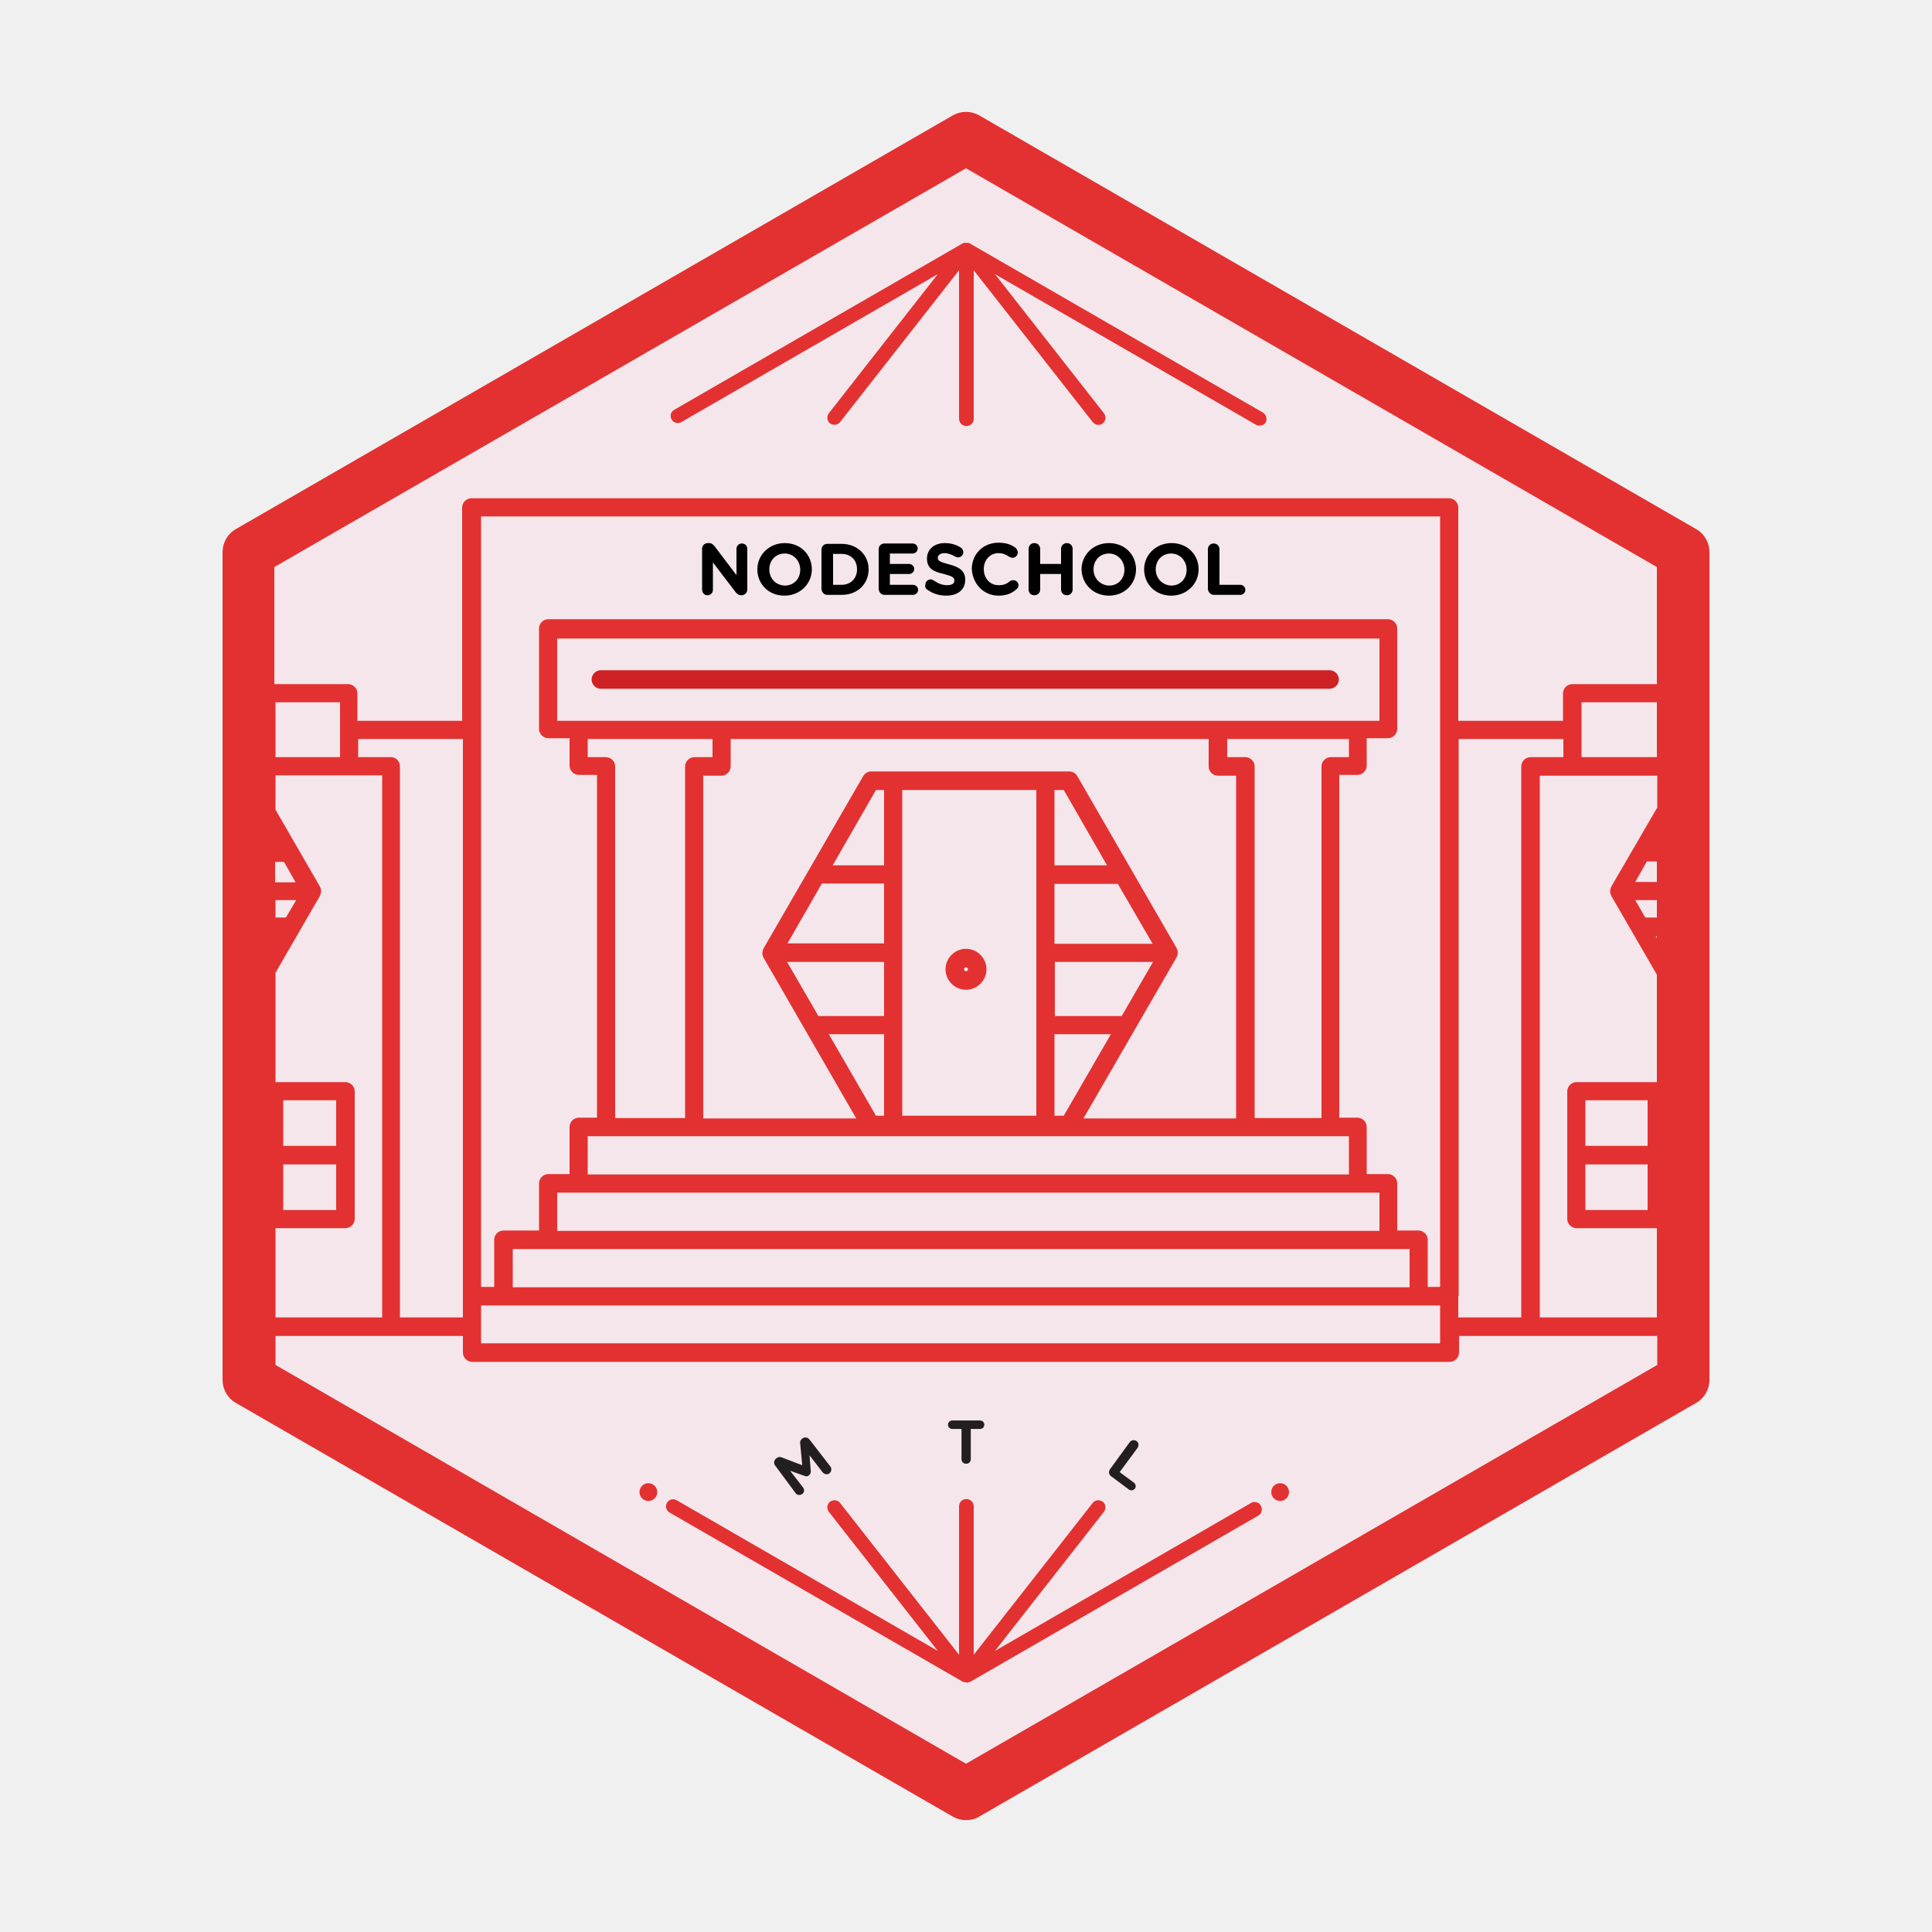
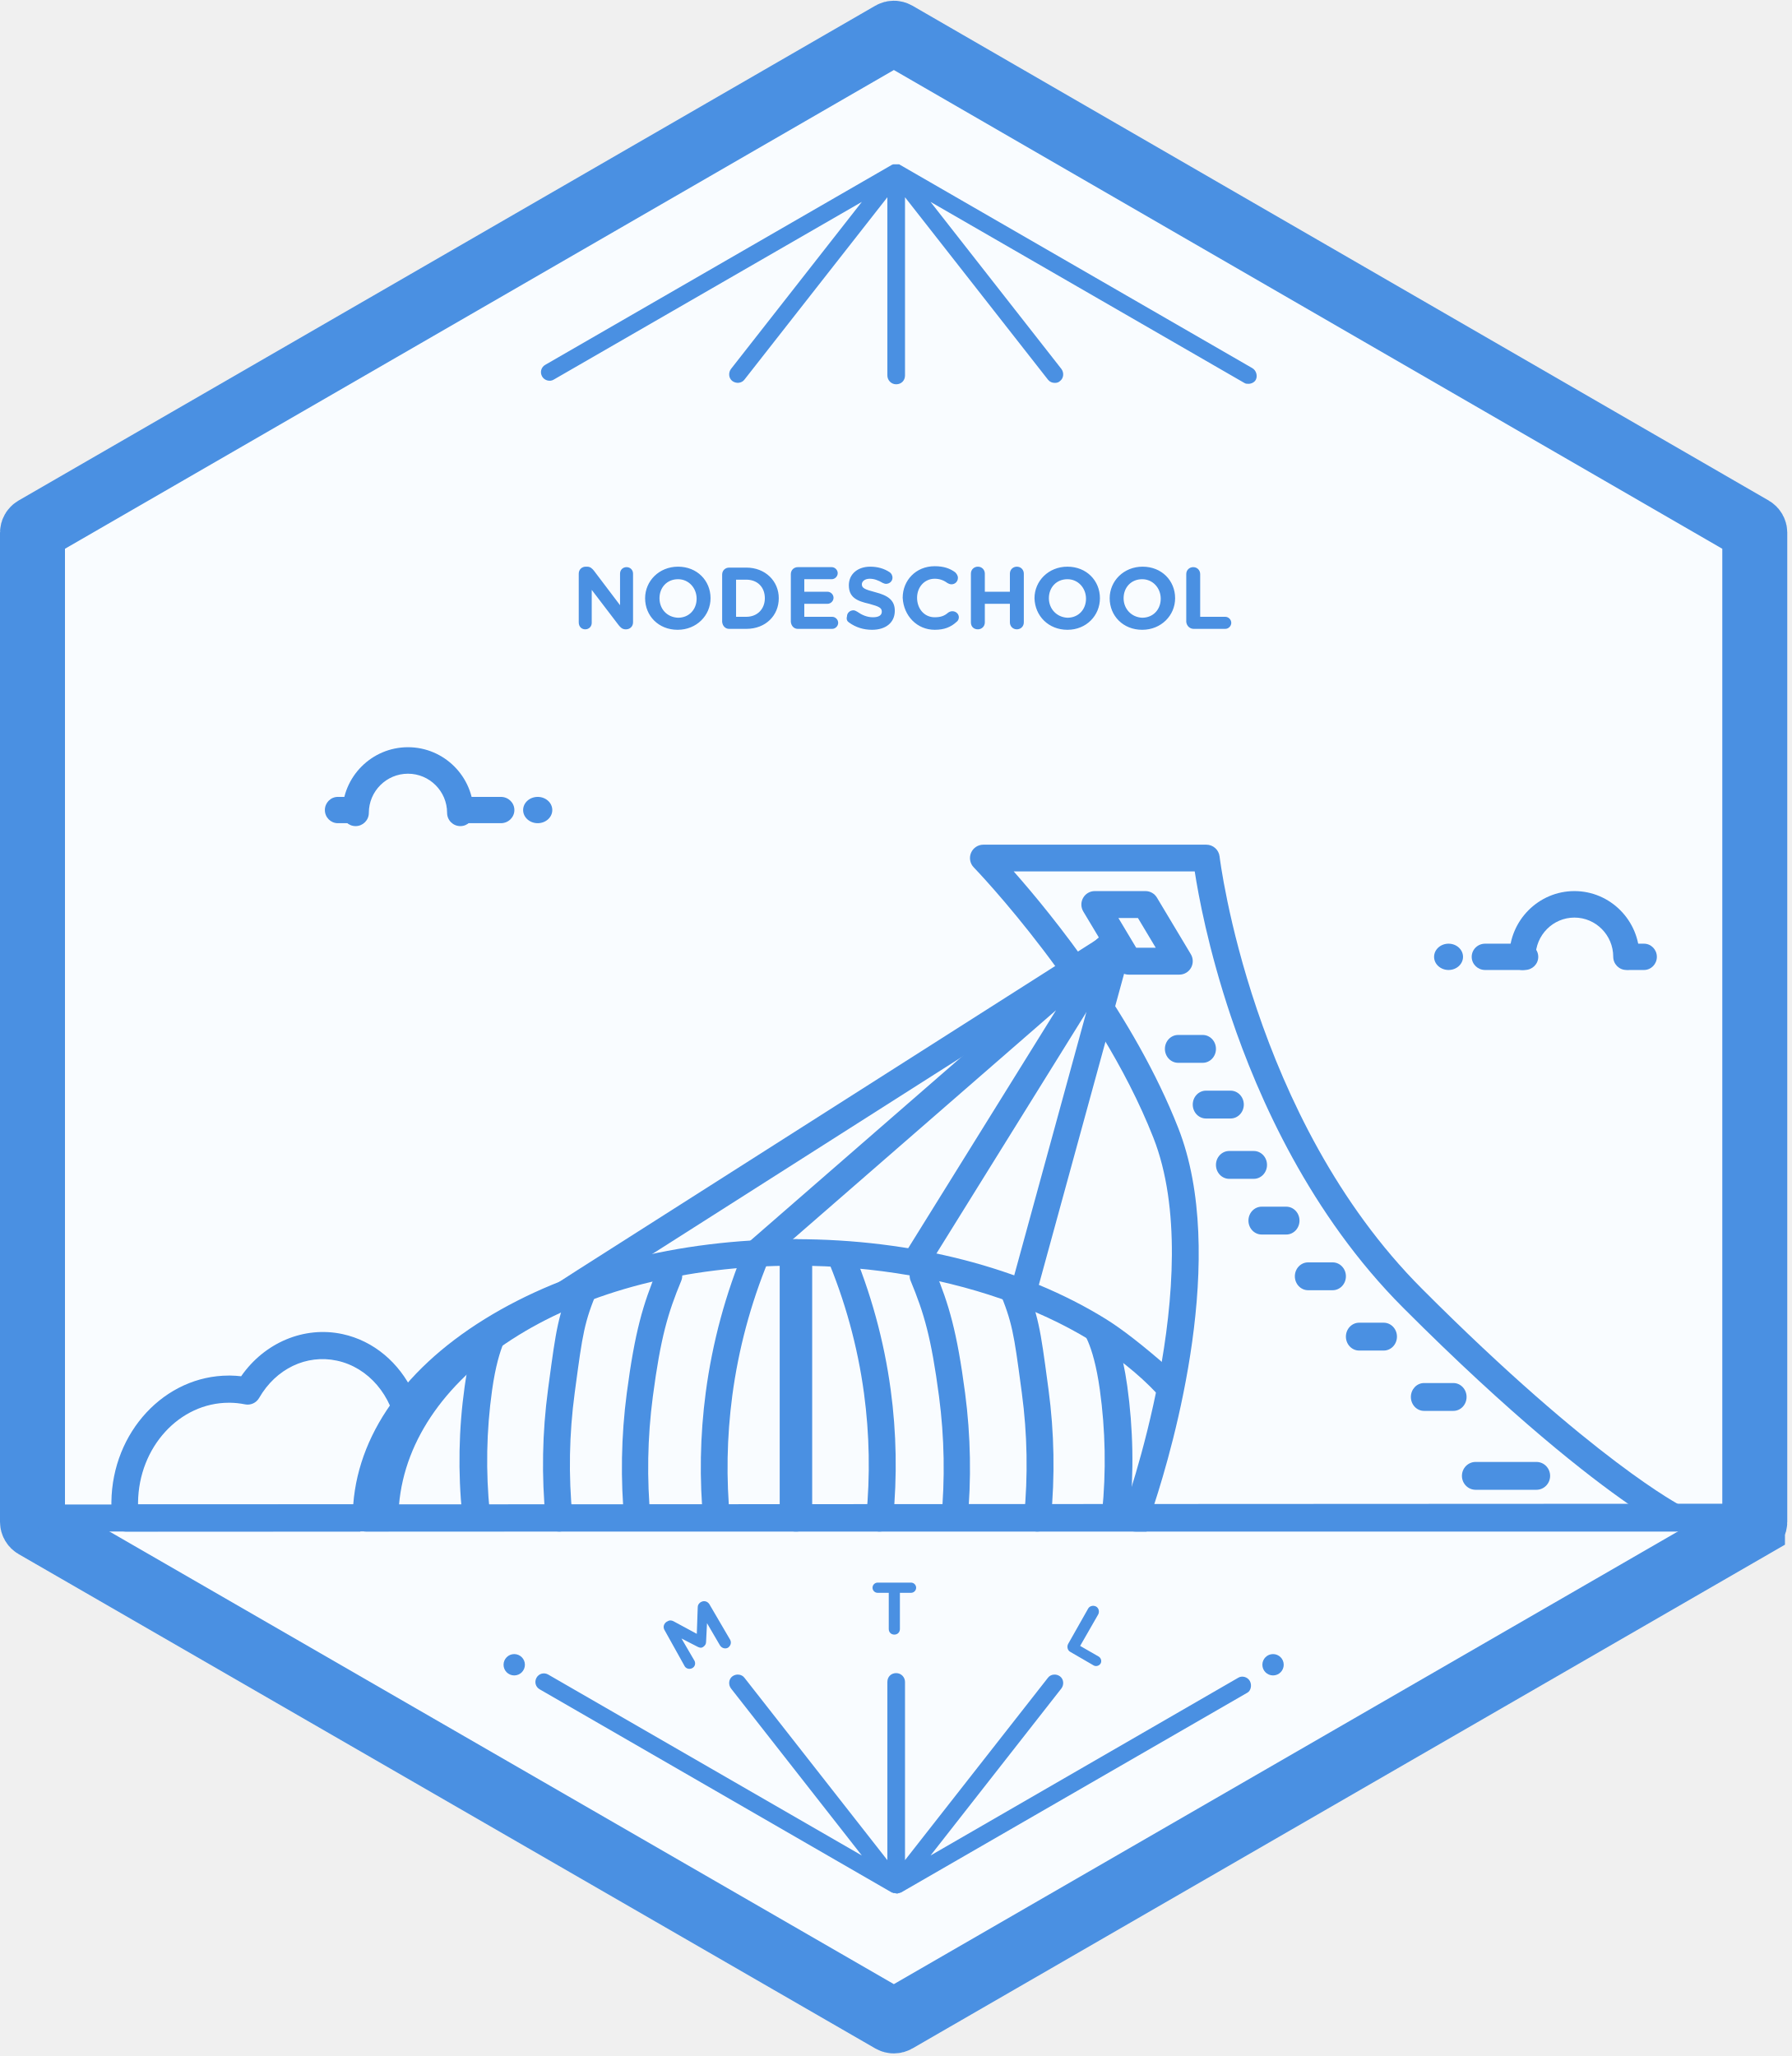
- <svg xmlns="http://www.w3.org/2000/svg" width="500" height="500" viewBox="0 0 500 500" id="svg5843" version="1.1">
-   <defs id="defs5845" />
-   <g id="layer1" transform="translate(0,-552.3622)">
-     <g id="g6441" transform="translate(-4.28572,-4.28576)">
-       <polygon style="fill:#ffcade;fill-opacity:0.272" id="polygon4906" points="890.4,336.9 704.9,444 519.3,336.9 519.3,122.6 704.9,15.4 890.4,122.6 " transform="translate(-450.7143,576.0979)" />
-       <circle id="circle5286" r="0.5" cy="807.498" cx="255.786" style="fill:none" />
-       <g id="g5288" transform="translate(-450.7143,576.0979)">
-         <path style="fill:#e33131;fill-opacity:1" id="path5290" d="m 705,236.7 c 2.9,0 5.3,-2.4 5.3,-5.3 0,-2.9 -2.4,-5.3 -5.3,-5.3 -2.9,0 -5.3,2.4 -5.3,5.3 0,2.9 2.4,5.3 5.3,5.3 z m 0,-5.8 c 0.3,0 0.5,0.2 0.5,0.5 0,0.3 -0.2,0.5 -0.5,0.5 -0.3,0 -0.5,-0.2 -0.5,-0.5 0,-0.3 0.2,-0.5 0.5,-0.5 z" />
-         <path style="fill:#ce2123;fill-opacity:1" id="path5292" d="m 801.5,156.4 c 0,-1.3 -1.1,-2.4 -2.4,-2.4 l -188.6,0 c -1.3,0 -2.4,1.1 -2.4,2.4 0,1.3 1.1,2.4 2.4,2.4 l 188.6,0 c 1.3,0 2.4,-1.1 2.4,-2.4 z" />
-         <path style="fill:#e33131;fill-opacity:1" id="path5294" d="M 781.8,87.3 705.9,43.5 c 0,0 0,0 0,0 -0.1,-0.1 -0.2,-0.1 -0.3,-0.1 0,0 0,0 0,0 0,0 0,0 0,0 0,0 -0.1,0 -0.1,0 0,0 -0.1,0 -0.1,0 -0.1,0 -0.2,0 -0.3,0 0,0 0,0 -0.1,0 0,0 -0.1,0 -0.1,0 -0.1,0 -0.3,0 -0.4,0 0,0 0,0 0,0 0,0 0,0 0,0 0,0 0,0 0,0 -0.1,0 -0.2,0.1 -0.3,0.1 0,0 0,0 0,0 l -74.7,43.1 c -0.9,0.5 -1.2,1.6 -0.7,2.5 0.5,0.9 1.7,1.2 2.5,0.7 l 66.4,-38.3 -28.2,36 c -0.6,0.8 -0.5,2 0.3,2.6 0.8,0.6 2,0.5 2.6,-0.3 l 30.8,-39.3 0,38.4 c 0,1 0.8,1.9 1.9,1.9 1.1,0 1.9,-0.8 1.9,-1.9 l 0,-38.4 30.8,39.3 c 0.4,0.5 0.9,0.7 1.5,0.7 0.4,0 0.8,-0.1 1.1,-0.4 0.8,-0.6 0.9,-1.8 0.3,-2.6 l -28.2,-36 67.6,39 c 0.3,0.2 0.6,0.2 0.9,0.2 0.6,0 1.3,-0.3 1.6,-0.9 0.4,-0.8 0.1,-2 -0.8,-2.5 z" />
-         <path style="fill:#e33131;fill-opacity:1" id="path5296" d="m 781.3,370.2 c -0.5,-0.9 -1.7,-1.2 -2.5,-0.7 l -66.3,38.3 28.2,-36 c 0.6,-0.8 0.5,-2 -0.3,-2.6 -0.8,-0.6 -2,-0.5 -2.6,0.3 l -30.8,39.3 0,-38.4 c 0,-1 -0.8,-1.9 -1.9,-1.9 -1.1,0 -1.9,0.8 -1.9,1.9 l 0,38.4 -30.8,-39.3 c -0.6,-0.8 -1.8,-0.9 -2.6,-0.3 -0.8,0.6 -0.9,1.8 -0.3,2.6 l 28.2,36 -67.6,-39 c -0.9,-0.5 -2,-0.2 -2.5,0.7 -0.5,0.9 -0.2,2 0.7,2.5 l 75.9,43.8 c 0,0 0,0 0.1,0 0.1,0 0.1,0.1 0.2,0.1 0,0 0,0 0.1,0 0,0 0,0 0.1,0 0,0 0.1,0 0.1,0 0.1,0 0.3,0.1 0.4,0.1 l 0,0 0,0 0,0 c 0,0 0,0 0,0 0.2,0 0.3,0 0.4,-0.1 0,0 0.1,0 0.1,0 0,0 0.1,0 0.1,0 0.1,0 0.1,-0.1 0.2,-0.1 0,0 0,0 0.1,0 l 74.7,-43.1 c 0.7,-0.4 1,-1.6 0.5,-2.5 z" />
-         <circle style="fill:#e33131;fill-opacity:1" id="circle5298" r="2.3" cy="366.7" cx="786.3" />
-         <circle style="fill:#e33131;fill-opacity:1" id="circle5300" r="2.3" cy="366.7" cx="622.8" />
-         <path style="fill:#e33131;fill-opacity:1" id="path5308" d="M 894,117.5 708.4,10.4 c -2.1,-1.2 -4.7,-1.2 -6.8,0 L 516,117.5 c -2.1,1.2 -3.4,3.5 -3.4,5.9 l 0,214.3 c 0,2.4 1.3,4.7 3.4,5.9 l 185.6,107.1 c 1.1,0.6 2.2,0.9 3.4,0.9 1.2,0 2.4,-0.3 3.4,-0.9 L 894,343.6 c 2.1,-1.2 3.4,-3.5 3.4,-5.9 l 0,-214.3 c 0,-2.4 -1.3,-4.7 -3.4,-5.9 z m -189,-93.4 178.8,103.2 0,30.3 -21.9,0 c -1.3,0 -2.4,1.1 -2.4,2.4 l 0,7.1 -27.1,0 0,-55.2 c 0,-1.3 -1.1,-2.4 -2.4,-2.4 l -253,0 c -1.3,0 -2.4,1.1 -2.4,2.4 l 0,55.2 -27.1,0 0,-7.1 c 0,-1.3 -1.1,-2.4 -2.4,-2.4 l -19.1,0 0,-30.3 179,-103.2 z m 160.3,257.8 16.1,0 0,11.8 -16.1,0 0,-11.8 z m 0,-4.8 0,-11.8 16.1,0 0,11.8 -16.1,0 z m 18.5,-53.8 -0.3,-0.5 0.3,0 0,0.5 z m -3,-5.3 -2.6,-4.5 5.6,0 0,4.5 -3,0 z m -2.6,-9.2 3,-5.3 2.6,0 0,5.3 -5.6,0 z M 883.8,189.7 872,210 c 0,0 0,0.1 0,0.1 -0.1,0.1 -0.1,0.3 -0.2,0.4 0,0 0,0.1 0,0.1 0,0.2 -0.1,0.4 -0.1,0.6 0,0.2 0,0.4 0.1,0.6 0,0 0,0.1 0,0.1 0,0.1 0.1,0.3 0.2,0.4 0,0 0,0.1 0,0.1 l 11.8,20.4 0,27.8 -20.8,0 c -1.3,0 -2.4,1.1 -2.4,2.4 l 0,16.5 0,16.5 c 0,1.3 1.1,2.4 2.4,2.4 l 20.8,0 0,23.1 -30.3,0 0,-140.2 8.5,0 21.9,0 0,8.4 z m -355.3,13.9 3,5.3 -5.3,0 0,-5.3 2.3,0 z m 3.1,10 -2.6,4.4 -2.7,0 0,-4.5 5.3,0 z m -5.3,9.2 0,0 0,0 0,0 z m 15.7,54.3 -13.7,0 0,-11.8 13.7,0 0,11.8 z m 0,4.8 0,11.8 -13.7,0 0,-11.8 13.7,0 z m -15.7,16.5 18.1,0 c 1.3,0 2.4,-1.1 2.4,-2.4 l 0,-16.5 0,-16.5 c 0,-1.3 -1.1,-2.4 -2.4,-2.4 l -18.1,0 0,-28.3 11.5,-19.9 c 0,0 0,-0.1 0,-0.1 0.1,-0.1 0.1,-0.3 0.2,-0.4 0,0 0,-0.1 0,-0.1 0,-0.2 0.1,-0.4 0.1,-0.6 0,-0.2 0,-0.4 -0.1,-0.6 0,0 0,-0.1 0,-0.1 0,-0.1 -0.1,-0.3 -0.2,-0.4 0,0 0,-0.1 0,-0.1 l -11.5,-19.9 0,-8.9 19.1,0 8.5,0 0,140.3 -27.6,0 0,-23.1 z m 16.7,-129 0,7.1 -16.7,0 0,-14.2 16.7,0 0,7.1 z m 13.2,7.1 -8.5,0 0,-4.7 27.1,0 0,144.2 0,5.5 -16.3,0 0,-142.6 c 0,-1.3 -1,-2.4 -2.3,-2.4 z m 271.5,-7.1 0,144.2 -3.2,0 0,-12.2 c 0,-1.3 -1.1,-2.4 -2.4,-2.4 l -5.5,0 0,-12.2 c 0,-1.3 -1.1,-2.4 -2.4,-2.4 l -5.5,0 0,-12.2 c 0,-1.3 -1.1,-2.4 -2.4,-2.4 l -4.7,0 0,-88.7 4.7,0 c 1.3,0 2.4,-1.1 2.4,-2.4 l 0,-7.1 5.5,0 c 1.3,0 2.4,-1.1 2.4,-2.4 l 0,-26 c 0,-1.3 -1.1,-2.4 -2.4,-2.4 l -217.3,0 c -1.3,0 -2.4,1.1 -2.4,2.4 l 0,26 c 0,1.3 1.1,2.4 2.4,2.4 l 5.5,0 0,7.1 c 0,1.3 1.1,2.4 2.4,2.4 l 4.7,0 0,88.7 -4.7,0 c -1.3,0 -2.4,1.1 -2.4,2.4 l 0,12.2 -5.5,0 c -1.3,0 -2.4,1.1 -2.4,2.4 l 0,12.2 -9.2,0 c -1.3,0 -2.4,1.1 -2.4,2.4 l 0,12.2 -3.4,0 0,-144.2 0,-55.2 248.2,0 0,55.2 z m -215.9,7.1 -4.7,0 0,-4.7 32.3,0 0,4.7 -4.7,0 c -1.3,0 -2.4,1.1 -2.4,2.4 l 0,91 -18.1,0 0,-91 c 0,-1.3 -1.1,-2.4 -2.4,-2.4 z m -12.6,-9.4 0,-21.3 212.8,0 0,21.3 -5.5,0 -36.2,0 -128.5,0 -37,0 -5.6,0 z m 197.8,11.8 0,91 -17.3,0 0,-91 c 0,-1.3 -1.1,-2.4 -2.4,-2.4 l -4.7,0 0,-4.7 31.5,0 0,4.7 -4.7,0 c -1.3,0 -2.4,1.1 -2.4,2.4 z m -69.1,69.3 14.6,0 -12.2,21.1 -2.4,0 0,-21.1 z m 17.4,-4.7 -17.3,0 0,-14 25.4,0 -8.1,14 z m -17.4,-18.7 0,-15.5 16.4,0 9,15.5 -25.4,0 z m 0,-20.3 0,-19.5 2.4,0 11.2,19.5 -13.6,0 z m -4.7,22.7 0,42.1 -34.7,0 0,-23.4 0,-18.7 0,-20.3 0,-21.9 34.7,0 0,42.2 z m -39.4,-22.7 -13.3,0 11.2,-19.5 2.1,0 0,19.5 z m -16.1,4.7 16.1,0 0,15.5 -25,0 8.9,-15.5 z m 16.1,20.3 0,14 -17,0 -8.1,-14 25.1,0 z m 0,18.7 0,21.1 -2.1,0 -12.2,-21.1 14.3,0 z m 75.7,-19.9 c 0,0 0,0 0,0 0.1,-0.2 0.2,-0.3 0.2,-0.5 0,0 0,-0.1 0,-0.1 0,-0.2 0.1,-0.4 0.1,-0.6 0,-0.2 0,-0.4 -0.1,-0.6 0,0 0,-0.1 0,-0.1 0,-0.1 -0.1,-0.3 -0.2,-0.4 0,0 0,-0.1 0,-0.1 l -25.7,-44.5 c -0.4,-0.7 -1.2,-1.2 -2,-1.2 l -6.2,0 -39.4,0 -5.8,0 c -0.8,0 -1.6,0.5 -2,1.2 L 652.6,226 c 0,0 0,0.1 0,0.1 -0.1,0.1 -0.1,0.3 -0.2,0.4 0,0 0,0.1 0,0.1 0,0.2 -0.1,0.4 -0.1,0.6 0,0.2 0,0.4 0.1,0.6 0,0 0,0.1 0,0.1 0,0.1 0.1,0.3 0.2,0.4 0,0 0,0.1 0,0.1 l 24,41.6 -39.6,0 0,-88.7 4.7,0 c 1.3,0 2.4,-1.1 2.4,-2.4 l 0,-7.1 123.7,0 0,7.1 c 0,1.3 1.1,2.4 2.4,2.4 l 4.7,0 0,88.7 -39.5,0 24.1,-41.7 z m 39.9,46.3 4.7,0 0,9.9 -197,0 0,-9.9 4.7,0 187.6,0 z m 7.1,14.6 5.5,0 0,9.9 -212.8,0 0,-9.9 5.5,0 201.8,0 z m 7.8,14.6 5.5,0 0,9.9 -232.1,0 0,-9.9 9.2,0 217.4,0 z m -234.8,20.1 0,-5.5 5.8,0 236.9,0 5.5,0 0,5.5 0,4.3 -248.2,0 0,-4.3 z m 253,-7.9 0,-144.2 27.1,0 0,4.7 -8.5,0 c -1.3,0 -2.4,1.1 -2.4,2.4 l 0,142.6 -16.3,0 0,-5.5 z m 31.8,-139.5 0,-7.1 0,-7.1 19.5,0 0,14.2 -19.5,0 z M 705,437 526.3,333.8 l 0,-7.5 29.9,0 0,0 18.6,0 0,4.3 c 0,1.3 1.1,2.4 2.4,2.4 l 253,0 c 1.3,0 2.4,-1.1 2.4,-2.4 l 0,-4.3 18.6,0 0,0 32.7,0 0,7.5 L 705,437 Z" />
-         <path style="fill:#000000;fill-opacity:1" id="path5310" d="m 638.1,134.6 c 0.8,0 1.4,-0.6 1.4,-1.4 l 0,-7.1 5.8,7.6 c 0.4,0.5 0.8,0.9 1.5,0.9 l 0.1,0 c 0.8,0 1.5,-0.6 1.5,-1.5 l 0,-10.5 c 0,-0.8 -0.6,-1.4 -1.4,-1.4 -0.8,0 -1.4,0.6 -1.4,1.4 l 0,6.8 -5.6,-7.4 c -0.4,-0.5 -0.8,-0.9 -1.5,-0.9 l -0.3,0 c -0.8,0 -1.5,0.6 -1.5,1.5 l 0,10.5 c 0,0.9 0.6,1.5 1.4,1.5 z" />
-         <path style="fill:#000000;fill-opacity:1" id="path5312" d="m 658,134.7 c 4.1,0 7.1,-3.1 7.1,-6.8 l 0,0 c 0,-3.8 -2.9,-6.8 -7,-6.8 -4.1,0 -7.1,3.1 -7.1,6.8 l 0,0 c 0,3.8 2.9,6.8 7,6.8 z m -3.9,-6.8 c 0,-2.3 1.6,-4.1 4,-4.1 2.3,0 4,1.9 4,4.2 l 0,0 c 0,2.3 -1.6,4.1 -4,4.1 -2.4,-0.1 -4,-1.9 -4,-4.2 l 0,0 z" />
-         <path style="fill:#000000;fill-opacity:1" id="path5314" d="m 669.1,134.5 3.7,0 c 4.2,0 7,-2.9 7,-6.6 l 0,0 c 0,-3.7 -2.9,-6.6 -7,-6.6 l -3.7,0 c -0.8,0 -1.5,0.6 -1.5,1.5 l 0,10.2 c 0.1,0.9 0.7,1.5 1.5,1.5 z m 1.5,-10.6 2.2,0 c 2.4,0 4,1.6 4,4 l 0,0 c 0,2.3 -1.6,4 -4,4 l -2.2,0 0,-8 z" />
-         <path style="fill:#000000;fill-opacity:1" id="path5316" d="m 683.9,134.5 7.4,0 c 0.7,0 1.3,-0.6 1.3,-1.3 0,-0.7 -0.6,-1.3 -1.3,-1.3 l -6,0 0,-2.8 5,0 c 0.7,0 1.3,-0.6 1.3,-1.3 0,-0.7 -0.6,-1.3 -1.3,-1.3 l -5,0 0,-2.7 5.9,0 c 0.7,0 1.3,-0.6 1.3,-1.3 0,-0.7 -0.6,-1.3 -1.3,-1.3 l -7.3,0 c -0.8,0 -1.5,0.6 -1.5,1.5 l 0,10.3 c 0.1,0.9 0.7,1.5 1.5,1.5 z" />
-         <path style="fill:#000000;fill-opacity:1" id="path5318" d="m 694.9,133.1 c 1.5,1.1 3.2,1.6 5,1.6 2.9,0 4.9,-1.5 4.9,-4.1 l 0,0 c 0,-2.3 -1.5,-3.3 -4.2,-4 -2.3,-0.6 -2.9,-0.9 -2.9,-1.7 l 0,0 c 0,-0.6 0.6,-1.2 1.7,-1.2 0.9,0 1.8,0.3 2.8,0.9 0.2,0.1 0.5,0.2 0.7,0.2 0.8,0 1.4,-0.6 1.4,-1.3 0,-0.6 -0.3,-1 -0.6,-1.2 -1.2,-0.8 -2.6,-1.2 -4.2,-1.2 -2.7,0 -4.6,1.6 -4.6,4 l 0,0 c 0,2.6 1.7,3.4 4.4,4 2.2,0.6 2.7,0.9 2.7,1.7 l 0,0 c 0,0.8 -0.7,1.2 -1.9,1.2 -1.3,0 -2.4,-0.5 -3.4,-1.2 -0.2,-0.1 -0.5,-0.3 -0.8,-0.3 -0.8,0 -1.4,0.6 -1.4,1.3 -0.2,0.7 0.1,1.1 0.4,1.3 z" />
-         <path style="fill:#000000;fill-opacity:1" id="path5320" d="m 713.4,134.7 c 2.1,0 3.5,-0.6 4.7,-1.7 0.3,-0.2 0.5,-0.6 0.5,-1 0,-0.7 -0.6,-1.3 -1.4,-1.3 -0.3,0 -0.6,0.1 -0.9,0.3 -0.8,0.7 -1.6,1 -2.9,1 -2.3,0 -3.8,-1.9 -3.8,-4.2 l 0,0 c 0,-2.3 1.6,-4.1 3.8,-4.1 1,0 1.9,0.3 2.7,0.9 0.2,0.1 0.5,0.3 0.9,0.3 0.8,0 1.4,-0.6 1.4,-1.4 0,-0.5 -0.3,-0.9 -0.6,-1.2 -1.1,-0.8 -2.4,-1.3 -4.4,-1.3 -4.1,0 -6.9,3.1 -6.9,6.8 l 0,0 c 0.2,3.9 3.1,6.9 6.9,6.9 z" />
-         <path style="fill:#000000;fill-opacity:1" id="path5322" d="m 722.7,134.6 c 0.8,0 1.5,-0.6 1.5,-1.5 l 0,-4 5.4,0 0,4 c 0,0.8 0.6,1.5 1.5,1.5 0.8,0 1.5,-0.6 1.5,-1.5 l 0,-10.5 c 0,-0.8 -0.6,-1.5 -1.5,-1.5 -0.8,0 -1.5,0.6 -1.5,1.5 l 0,3.9 -5.4,0 0,-3.9 c 0,-0.8 -0.6,-1.5 -1.5,-1.5 -0.8,0 -1.5,0.6 -1.5,1.5 l 0,10.5 c 0,0.9 0.6,1.5 1.5,1.5 z" />
-         <path style="fill:#000000;fill-opacity:1" id="path5324" d="m 742,134.7 c 4.1,0 7,-3.1 7,-6.8 l 0,0 c 0,-3.8 -2.9,-6.8 -7,-6.8 -4.1,0 -7.1,3.1 -7.1,6.8 l 0,0 c 0.1,3.8 3,6.8 7.1,6.8 z m -4,-6.8 c 0,-2.3 1.6,-4.1 4,-4.1 2.3,0 4,1.9 4,4.2 l 0,0 c 0,2.3 -1.6,4.1 -4,4.1 -2.3,-0.1 -4,-1.9 -4,-4.2 l 0,0 z" />
-         <path style="fill:#000000;fill-opacity:1" id="path5326" d="m 758.1,134.7 c 4.1,0 7.1,-3.1 7.1,-6.8 l 0,0 c 0,-3.8 -2.9,-6.8 -7,-6.8 -4.1,0 -7.1,3.1 -7.1,6.8 l 0,0 c 0,3.8 2.9,6.8 7,6.8 z m -4,-6.8 c 0,-2.3 1.6,-4.1 4,-4.1 2.3,0 4,1.9 4,4.2 l 0,0 c 0,2.3 -1.6,4.1 -4,4.1 -2.3,-0.1 -4,-1.9 -4,-4.2 l 0,0 z" />
-         <path style="fill:#000000;fill-opacity:1" id="path5328" d="m 769.2,134.5 6.8,0 c 0.7,0 1.3,-0.6 1.3,-1.3 0,-0.7 -0.6,-1.3 -1.3,-1.3 l -5.4,0 0,-9.2 c 0,-0.8 -0.6,-1.5 -1.5,-1.5 -0.8,0 -1.5,0.6 -1.5,1.5 l 0,10.3 c 0.1,0.9 0.8,1.5 1.6,1.5 z" />
-       </g>
-       <path id="path5074-2" d="m 253.125,926.466 -2.4,0 c -0.6,0 -1.1,-0.5 -1.1,-1.1 0,-0.6 0.5,-1.1 1.1,-1.1 l 7.2,0 c 0.6,0 1.1,0.5 1.1,1.1 0,0.6 -0.5,1.1 -1.1,1.1 l -2.4,0 0,7.8 c 0,0.7 -0.5,1.2 -1.2,1.2 -0.7,0 -1.2,-0.5 -1.2,-1.2 l 0,-7.8 z" style="fill:#231f20" />
-       <path id="path5184-1" d="m 296.659,929.881 c 0.367,-0.562 1.184,-0.669 1.746,-0.302 0.562,0.367 0.669,1.184 0.302,1.746 l -4.653,6.308 3.71,2.743 c 0.462,0.355 0.581,1.074 0.226,1.536 -0.355,0.462 -1.074,0.581 -1.536,0.226 l -4.635,-3.454 c -0.562,-0.367 -0.669,-1.184 -0.302,-1.746 l 5.142,-7.057 z" style="fill:#231f20" />
-       <path id="path4932-5" d="m 204.851,935.867 c -0.375,-0.556 -0.267,-1.276 0.276,-1.75 l 0.185,-0.125 c 0.457,-0.362 0.867,-0.315 1.289,-0.168 l 5.307,2.031 -0.539,-5.678 c -0.065,-0.496 0.095,-0.819 0.453,-1.168 l 0.185,-0.125 c 0.556,-0.375 1.276,-0.267 1.75,0.276 l 5.458,7.053 c 0.375,0.556 0.267,1.276 -0.276,1.75 -0.556,0.375 -1.276,0.267 -1.75,-0.276 l -3.397,-4.398 0.319,3.992 c 0.065,0.496 -0.095,0.819 -0.453,1.168 -0.358,0.349 -0.767,0.302 -1.19,0.155 l -3.703,-1.332 3.397,4.398 c 0.375,0.556 0.267,1.276 -0.289,1.651 -0.556,0.375 -1.276,0.267 -1.638,-0.19 l -5.385,-7.265 z" style="fill:#231f20" />
+ <svg xmlns="http://www.w3.org/2000/svg" xmlns:xlink="http://www.w3.org/1999/xlink" width="386" height="443" viewBox="0 0 386 443">
+   <defs>
+     <path d="M370.6 321.79L186.1 428.31c-.31.18-.69.18-1 .002L.5 321.79c-.31-.18-.5-.51-.5-.868V107.777c0-.357.19-.687.5-.866L185.1.29c.31-.18.69-.18 1 0l184.5 106.62c.31.18.5.51.5.867v213.146c0 .357-.19.687-.5.866z" id="a" />
+   </defs>
+   <g transform="translate(7 7)" fill="none" fill-rule="evenodd">
+     <mask id="b" fill="#fff">
+       <use xlink:href="#a" />
+     </mask>
+     <use stroke="#4A90E2" stroke-width="14" fill="#F9FCFF" fill-rule="nonzero" xlink:href="#a" />
+     <g mask="url(#b)">
+       <path d="M22.745 317.145H70.64c3.264 0 8.156-14.042 7.868-16.09-1.026-7.274-6.03-13.396-12.906-14.878-6.567-1.415-13.146 1.734-16.76 8.023-.617 1.073-1.832 1.633-3.03 1.393-1.092-.218-2.188-.336-3.257-.35h-.227c-10.674 0-19.437 9.574-19.582 21.458-.002.15-.002.297 0 .445zM70.64 323H20.05c-1.458 0-2.685-1.114-2.853-2.592-.144-1.276-.21-2.548-.195-3.78.185-15.087 11.517-27.24 25.325-27.24h.3c.77.012 1.552.06 2.333.152 5.025-7.247 13.564-10.873 21.83-9.09 6.8 1.464 12.25 6.24 15.21 12.483-3.395 4.435-10.652 24.78-11.36 30.067z" fill="#4A90E2" />
+       <path d="M1.822 323c-.454 0-.822-1.304-.822-2.91 0-1.61.368-2.913.822-2.914L372.178 317c.455 0 .822 1.304.822 2.91 0 1.61-.367 2.913-.822 2.914L1.822 323M112 167.537c0 1.565-1.406 2.833-3.14 2.833-1.736 0-3.142-1.268-3.142-2.833 0-1.565 1.406-2.833 3.14-2.833 1.736 0 3.142 1.268 3.142 2.833M92.187 171c-1.575 0-2.852-1.278-2.852-2.854 0-4.653-3.782-8.438-8.43-8.438-4.65 0-8.432 3.785-8.432 8.438 0 1.576-1.277 2.854-2.852 2.854-1.574 0-2.85-1.278-2.85-2.854 0-7.8 6.34-14.146 14.134-14.146 7.793 0 14.134 6.346 14.134 14.146 0 1.576-1.276 2.854-2.85 2.854" fill="#4A90E2" />
+       <path d="M100.925 170.37h-8.632c-1.606 0-2.908-1.268-2.908-2.833 0-1.565 1.302-2.833 2.908-2.833h8.632c1.607 0 2.908 1.268 2.908 2.833 0 1.565-1.3 2.833-2.908 2.833M69 170.37h-3.204c-1.544 0-2.796-1.268-2.796-2.833 0-1.565 1.252-2.833 2.796-2.833H69c1.543 0 2.795 1.268 2.795 2.833 0 1.565-1.252 2.833-2.796 2.833M302 199.167c0 1.565 1.396 2.833 3.117 2.833 1.72 0 3.117-1.268 3.117-2.833 0-1.565-1.396-2.834-3.117-2.834-1.72 0-3.117 1.27-3.117 2.834M343.43 202c-1.56 0-2.83-1.278-2.83-2.854 0-4.653-3.753-8.438-8.364-8.438-4.615 0-8.368 3.785-8.368 8.438 0 1.576-1.265 2.854-2.83 2.854-1.565 0-2.83-1.278-2.83-2.854 0-7.8 6.292-14.146 14.028-14.146 7.73 0 14.024 6.346 14.024 14.146 0 1.576-1.265 2.854-2.83 2.854" fill="#4A90E2" />
+       <path d="M321.555 202h-8.564c-1.596 0-2.886-1.27-2.886-2.833 0-1.565 1.29-2.834 2.887-2.834h8.565c1.596 0 2.887 1.27 2.887 2.834s-1.29 2.833-2.887 2.833M347.226 202h-3.18c-1.528 0-2.773-1.27-2.773-2.833 0-1.565 1.245-2.834 2.774-2.834h3.18c1.533 0 2.773 1.27 2.773 2.834S348.76 202 347.226 202M237 194l-118 76 118-76M111.738 270.33l5.588-3.602 116.41-74.098c.62-.393 3.527 4.54 2.82 4.99-25.81 16.43-64.526 41.073-116.147 73.93-.478.305-1.012.45-1.54.45-.63 0-3.008-.556-7.132-1.67z" fill="#4A90E2" />
+       <path d="M78.97 317.29h158.853c2.777-10.672 4.755-18.137 5.935-22.393-15.01-17.337-44.967-29.187-79.396-29.187-47.848 0-82.938 22.887-85.392 51.58zM240.046 323H71.863c-1.58 0-2.863-1.278-2.863-2.854 0-16.327 10.102-31.575 28.445-42.936 17.918-11.098 41.683-17.21 66.917-17.21s49 6.112 66.917 17.21c3.51 2.175 8.085 5.736 13.72 10.684L240.046 323z" fill="#4A90E2" />
+       <path d="M252.97 177s6.542 56.8 44.337 94.667C335.102 309.533 354 319 354 319H237.707s18.898-51.475 6.542-82.902C231.892 204.672 205 177 205 177h47.97" />
+       <path d="M241.666 317.238H344.12c-9.1-6.3-25.326-18.96-48.816-42.494-19.95-19.99-31.184-45.16-37.094-62.755-4.892-14.563-7.023-26.267-7.785-31.228H211.42c8.287 9.387 25.932 31.066 35.445 55.26 10.78 27.416-1.016 68.435-5.2 81.216zM354.124 323H237.638c-.94 0-1.82-.46-2.36-1.232-.536-.772-.664-1.76-.34-2.643.186-.505 18.404-50.908 6.576-80.99-12.025-30.587-38.433-57.97-38.7-58.244-.805-.83-1.037-2.062-.588-3.13.45-1.066 1.494-1.76 2.65-1.76h48.05c1.46 0 2.688 1.097 2.857 2.55.065.56 6.907 56.37 43.587 93.12 37.1 37.17 55.855 46.78 56.04 46.872 1.193.598 1.82 1.94 1.513 3.24-.307 1.3-1.465 2.218-2.8 2.218zM323 311h-12 12" fill="#4A90E2" />
+       <path d="M324.053 314h-13.106c-1.628 0-2.947-1.343-2.947-3s1.32-3 2.947-3h13.106c1.628 0 2.947 1.343 2.947 3s-1.32 3-2.947 3M307 294h-7 7M306.16 297h-6.32c-1.568 0-2.84-1.343-2.84-3s1.272-3 2.84-3h6.32c1.568 0 2.84 1.343 2.84 3s-1.272 3-2.84 3" fill="#4A90E2" />
+       <path d="M236.21 199H247l-7.21-12H229l7.21 12" />
+       <path d="M237.81 197.2h4.21l-3.83-6.4h-4.21l3.83 6.4zm9.31 5.8h-10.934c-1.01 0-1.944-.532-2.465-1.402l-7.306-12.2c-.536-.895-.553-2.013-.042-2.924.51-.91 1.47-1.474 2.507-1.474h10.934c1.01 0 1.945.532 2.466 1.402l7.306 12.2c.537.895.552 2.012.042 2.923-.51.91-1.47 1.475-2.507 1.475zM263 244h-5 5M263.146 247h-5.292c-1.576 0-2.854-1.343-2.854-3s1.278-3 2.854-3h5.292c1.576 0 2.854 1.343 2.854 3s-1.278 3-2.854 3M258 231h-5 5M258.146 234h-5.292c-1.576 0-2.854-1.343-2.854-3s1.278-3 2.854-3h5.292c1.576 0 2.854 1.343 2.854 3s-1.278 3-2.854 3M252 218h-5 5M252.146 222h-5.292c-1.576 0-2.854-1.343-2.854-3s1.278-3 2.854-3h5.292c1.576 0 2.854 1.343 2.854 3s-1.278 3-2.854 3M270 256h-5 5M270.146 259h-5.292c-1.576 0-2.854-1.343-2.854-3s1.278-3 2.854-3h5.292c1.576 0 2.854 1.343 2.854 3s-1.278 3-2.854 3M279 267h-5 5M280.146 271h-5.292c-1.576 0-2.854-1.343-2.854-3s1.278-3 2.854-3h5.292c1.576 0 2.854 1.343 2.854 3s-1.278 3-2.854 3M291 280h-5 5M291.146 284h-5.292c-1.576 0-2.854-1.343-2.854-3s1.278-3 2.854-3h5.292c1.576 0 2.854 1.343 2.854 3s-1.278 3-2.854 3M182.25 322.986c-1.594-.154-2.76-1.56-2.605-3.14.872-8.852.71-17.8-.477-26.6-1.37-10.143-4.102-20.08-8.118-29.538-.62-1.464 4.727-3.694 5.35-2.23 4.213 9.926 7.08 20.358 8.52 31.005 1.247 9.236 1.415 18.63.5 27.92-.146 1.486-1.41 2.597-2.884 2.597-.094 0-.19-.005-.285-.014zM195.8 320.538c.85-8.858.693-17.814-.466-26.62-1.68-12.75-3.243-17.994-6.112-24.924-.606-1.465.07-3.15 1.512-3.768 1.44-.617 3.1.072 3.707 1.536 3.01 7.27 4.75 13.074 6.505 26.392 1.218 9.244 1.382 18.645.49 27.944-.143 1.486-5.787 1.022-5.635-.56zM211 269c3.562 7.433 3.897 10.247 5.81 22.787 1.624 10.656 1.357 19.96.55 27.213L211 269" fill="#4A90E2" />
+       <path d="M216.256 322.986c-1.593-.155-2.758-1.565-2.603-3.15.87-8.877.71-17.853-.477-26.677l-.182-1.355c-1.515-11.284-1.875-13.965-4.767-20.803-.62-1.468 4.72-3.704 5.342-2.236 3.19 7.548 3.61 10.667 5.168 22.274l.182 1.354c1.246 9.263 1.415 18.684.5 28.002-.145 1.49-1.406 2.604-2.88 2.604-.094 0-.188-.005-.284-.014zM233.144 321.986c-1.64-.153-2.84-1.552-2.68-3.124.898-8.807.732-17.71-.49-26.462-1.452-10.395-3.95-12.812-3.974-12.836.126.117.205.152.205.152 4.047-1.66 6.644-.654 7.79 3.02.707 2.272 1.373 5.18 1.893 8.905 1.283 9.188 1.457 18.534.516 27.777-.15 1.478-1.45 2.583-2.966 2.583-.097 0-.195-.005-.294-.014zM144.576 321.09c-.91-9.36-.74-18.827.498-28.135 1.43-10.73 4.275-21.243 8.46-31.245.172-.41.435-.776.77-1.067l76.93-66.937c1.077-.938 2.675-.942 3.758-.01 1.083.932 1.326 2.52.57 3.736l-42.788 68.873c-.843 1.357-2.62 1.77-3.97.922-1.35-.847-1.76-2.634-.917-3.99l32.658-52.57-61.958 53.91c-3.846 9.344-6.47 19.147-7.802 29.147-1.18 8.866-1.34 17.885-.474 26.804.155 1.593-5.59 2.06-5.734.563zM127.565 321.097c-.892-9.298-.727-18.7.49-27.943 1.754-13.318 3.495-19.122 6.504-26.392.606-1.464 2.265-2.152 3.706-1.536 1.44.616 2.118 2.303 1.512 3.768-2.87 6.93-4.432 12.174-6.112 24.924-1.16 8.805-1.316 17.762-.466 26.62.152 1.582-5.492 2.046-5.635.56zM113.46 323c-1.474 0-2.735-1.114-2.88-2.604-.915-9.317-.746-18.74.5-28.002l.18-1.35c1.56-11.61 1.98-14.73 5.17-22.278.622-1.468 2.32-2.157 3.795-1.54 1.475.618 2.168 2.308 1.547 3.776-2.89 6.84-3.25 9.52-4.767 20.806l-.18 1.35c-1.188 8.825-1.35 17.8-.478 26.678.155 1.585-1.01 2.995-2.603 3.15-.095.01-.19.014-.284.014M101 278s-3.763 2.124-5.757 14.388c-1.696 10.42-1.418 19.52-.576 26.612L101 278" fill="#4A90E2" />
+       <path d="M92.596 319.43c-.94-9.198-.767-18.497.517-27.64.557-3.97 1.28-7.012 2.045-9.336.83-2.523 5.71-5.21 6.263-4.44l1.375 1.91s.08-.036.205-.152c-.025.023-2.522 2.43-3.974 12.773-1.222 8.71-1.388 17.57-.49 26.332.16 1.565-1.04 2.957-2.68 3.11-.1.008-.197.013-.294.013-1.517 0-2.815-1.1-2.966-2.57zM213.07 272.895c-1.504-.425-2.384-2.006-1.966-3.533L231.45 195.1c.253-.92.92-1.61 1.738-1.92.54-.204 3.48 4.285 3.368 4.7L216.55 270.9c-.35 1.268-1.484 2.1-2.722 2.1-.25 0-.505-.034-.758-.105zM164.5 323c-1.933 0-3.5-1.277-3.5-2.852v-57.295c0-1.576 1.567-2.853 3.5-2.853s3.5 1.277 3.5 2.853v57.295c0 1.575-1.567 2.852-3.5 2.852" fill="#4A90E2" />
+     </g>
+     <g transform="translate(-7 -6)" mask="url(#b)" fill-rule="nonzero" fill="#4A90E2">
+       <path d="M269.8 78.3l-75.9-43.8c-.1-.1-.2-.1-.3-.1h-.1-.4-.1-.5c-.1 0-.2.1-.3.1l-74.7 43.1c-.9.5-1.2 1.6-.7 2.5.5.9 1.7 1.2 2.5.7l66.4-38.3-28.2 36c-.6.8-.5 2 .3 2.6.8.6 2 .5 2.6-.3l30.8-39.3v38.4c0 1 .8 1.9 1.9 1.9 1.1 0 1.9-.8 1.9-1.9V41.5l30.8 39.3c.4.5.9.7 1.5.7.4 0 .8-.1 1.1-.4.8-.6.9-1.8.3-2.6l-28.2-36 67.6 39c.3.2.6.2.9.2.6 0 1.3-.3 1.6-.9.4-.8.1-2-.8-2.5zM269.3 361.2c-.5-.9-1.7-1.2-2.5-.7l-66.3 38.3 28.2-36c.6-.8.5-2-.3-2.6-.8-.6-2-.5-2.6.3L195 399.8v-38.4c0-1-.8-1.9-1.9-1.9-1.1 0-1.9.8-1.9 1.9v38.4l-30.8-39.3c-.6-.8-1.8-.9-2.6-.3-.8.6-.9 1.8-.3 2.6l28.2 36-67.6-39c-.9-.5-2-.2-2.5.7-.5.9-.2 2 .7 2.5l75.9 43.8h.1c.1 0 .1.1.2.1H192.8c.1 0 .3.1.4.1.2 0 .3 0 .4-.1h.2c.1 0 .1-.1.2-.1h.1l74.7-43.1c.7-.4 1-1.6.5-2.5z" />
+       <circle cx="274.3" cy="357.7" r="2.3" />
+       <circle cx="110.8" cy="357.7" r="2.3" />
+       <path d="M126.1 134.6c.8 0 1.4-.6 1.4-1.4v-7.1l5.8 7.6c.4.5.8.9 1.5.9h.1c.8 0 1.5-.6 1.5-1.5v-10.5c0-.8-.6-1.4-1.4-1.4-.8 0-1.4.6-1.4 1.4v6.8L128 122c-.4-.5-.8-.9-1.5-.9h-.3c-.8 0-1.5.6-1.5 1.5v10.5c0 .9.6 1.5 1.4 1.5zM146 134.7c4.1 0 7.1-3.1 7.1-6.8 0-3.8-2.9-6.8-7-6.8s-7.1 3.1-7.1 6.8c0 3.8 2.9 6.8 7 6.8zm-3.9-6.8c0-2.3 1.6-4.1 4-4.1 2.3 0 4 1.9 4 4.2 0 2.3-1.6 4.1-4 4.1-2.4-.1-4-1.9-4-4.2zM157.1 134.5h3.7c4.2 0 7-2.9 7-6.6 0-3.7-2.9-6.6-7-6.6h-3.7c-.8 0-1.5.6-1.5 1.5V133c.1.9.7 1.5 1.5 1.5zm1.5-10.6h2.2c2.4 0 4 1.6 4 4 0 2.3-1.6 4-4 4h-2.2v-8zM171.9 134.5h7.4c.7 0 1.3-.6 1.3-1.3 0-.7-.6-1.3-1.3-1.3h-6v-2.8h5c.7 0 1.3-.6 1.3-1.3 0-.7-.6-1.3-1.3-1.3h-5v-2.7h5.9c.7 0 1.3-.6 1.3-1.3 0-.7-.6-1.3-1.3-1.3h-7.3c-.8 0-1.5.6-1.5 1.5V133c.1.9.7 1.5 1.5 1.5zM182.9 133.1c1.5 1.1 3.2 1.6 5 1.6 2.9 0 4.9-1.5 4.9-4.1 0-2.3-1.5-3.3-4.2-4-2.3-.6-2.9-.9-2.9-1.7 0-.6.6-1.2 1.7-1.2.9 0 1.8.3 2.8.9.2.1.5.2.7.2.8 0 1.4-.6 1.4-1.3 0-.6-.3-1-.6-1.2-1.2-.8-2.6-1.2-4.2-1.2-2.7 0-4.6 1.6-4.6 4 0 2.6 1.7 3.4 4.4 4 2.2.6 2.7.9 2.7 1.7 0 .8-.7 1.2-1.9 1.2-1.3 0-2.4-.5-3.4-1.2-.2-.1-.5-.3-.8-.3-.8 0-1.4.6-1.4 1.3-.2.7.1 1.1.4 1.3zM201.4 134.7c2.1 0 3.5-.6 4.7-1.7.3-.2.5-.6.5-1 0-.7-.6-1.3-1.4-1.3-.3 0-.6.1-.9.3-.8.7-1.6 1-2.9 1-2.3 0-3.8-1.9-3.8-4.2 0-2.3 1.6-4.1 3.8-4.1 1 0 1.9.3 2.7.9.2.1.5.3.9.3.8 0 1.4-.6 1.4-1.4 0-.5-.3-.9-.6-1.2-1.1-.8-2.4-1.3-4.4-1.3-4.1 0-6.9 3.1-6.9 6.8.2 3.9 3.1 6.9 6.9 6.9zM210.7 134.6c.8 0 1.5-.6 1.5-1.5v-4h5.4v4c0 .8.6 1.5 1.5 1.5.8 0 1.5-.6 1.5-1.5v-10.5c0-.8-.6-1.5-1.5-1.5-.8 0-1.5.6-1.5 1.5v3.9h-5.4v-3.9c0-.8-.6-1.5-1.5-1.5-.8 0-1.5.6-1.5 1.5v10.5c0 .9.6 1.5 1.5 1.5zM230 134.7c4.1 0 7-3.1 7-6.8 0-3.8-2.9-6.8-7-6.8s-7.1 3.1-7.1 6.8c.1 3.8 3 6.8 7.1 6.8zm-4-6.8c0-2.3 1.6-4.1 4-4.1 2.3 0 4 1.9 4 4.2 0 2.3-1.6 4.1-4 4.1-2.3-.1-4-1.9-4-4.2zM246.1 134.7c4.1 0 7.1-3.1 7.1-6.8 0-3.8-2.9-6.8-7-6.8s-7.1 3.1-7.1 6.8c0 3.8 2.9 6.8 7 6.8zm-4-6.8c0-2.3 1.6-4.1 4-4.1 2.3 0 4 1.9 4 4.2 0 2.3-1.6 4.1-4 4.1-2.3-.1-4-1.9-4-4.2zM257.2 134.5h6.8c.7 0 1.3-.6 1.3-1.3 0-.7-.6-1.3-1.3-1.3h-5.4v-9.2c0-.8-.6-1.5-1.5-1.5-.8 0-1.5.6-1.5 1.5V133c.1.9.8 1.5 1.6 1.5zM143.138 350.138c-.3-.6-.1-1.3.5-1.7l.2-.1c.5-.3.9-.2 1.3 0l5 2.7.2-5.7c0-.5.2-.8.6-1.1l.2-.1c.6-.3 1.3-.1 1.7.5l4.5 7.7c.3.6.1 1.3-.5 1.7-.6.3-1.3.1-1.7-.5l-2.8-4.8-.2 4c0 .5-.2.8-.6 1.1-.4.3-.8.2-1.2 0l-3.5-1.8 2.8 4.8c.3.6.1 1.3-.5 1.6-.6.3-1.3.1-1.6-.4l-4.4-7.9zM191.5 342.2h-2.4c-.6 0-1.1-.5-1.1-1.1 0-.6.5-1.1 1.1-1.1h7.2c.6 0 1.1.5 1.1 1.1 0 .6-.5 1.1-1.1 1.1h-2.4v7.8c0 .7-.5 1.2-1.2 1.2s-1.2-.5-1.2-1.2v-7.8zM234.438 345.638c.3-.6 1.1-.8 1.7-.5.6.3.8 1.1.5 1.7l-3.9 6.8 4 2.3c.5.3.7 1 .4 1.5-.3.5-1 .7-1.5.4l-5-2.9c-.6-.3-.8-1.1-.5-1.7l4.3-7.6z" />
    </g>
  </g>
</svg>
